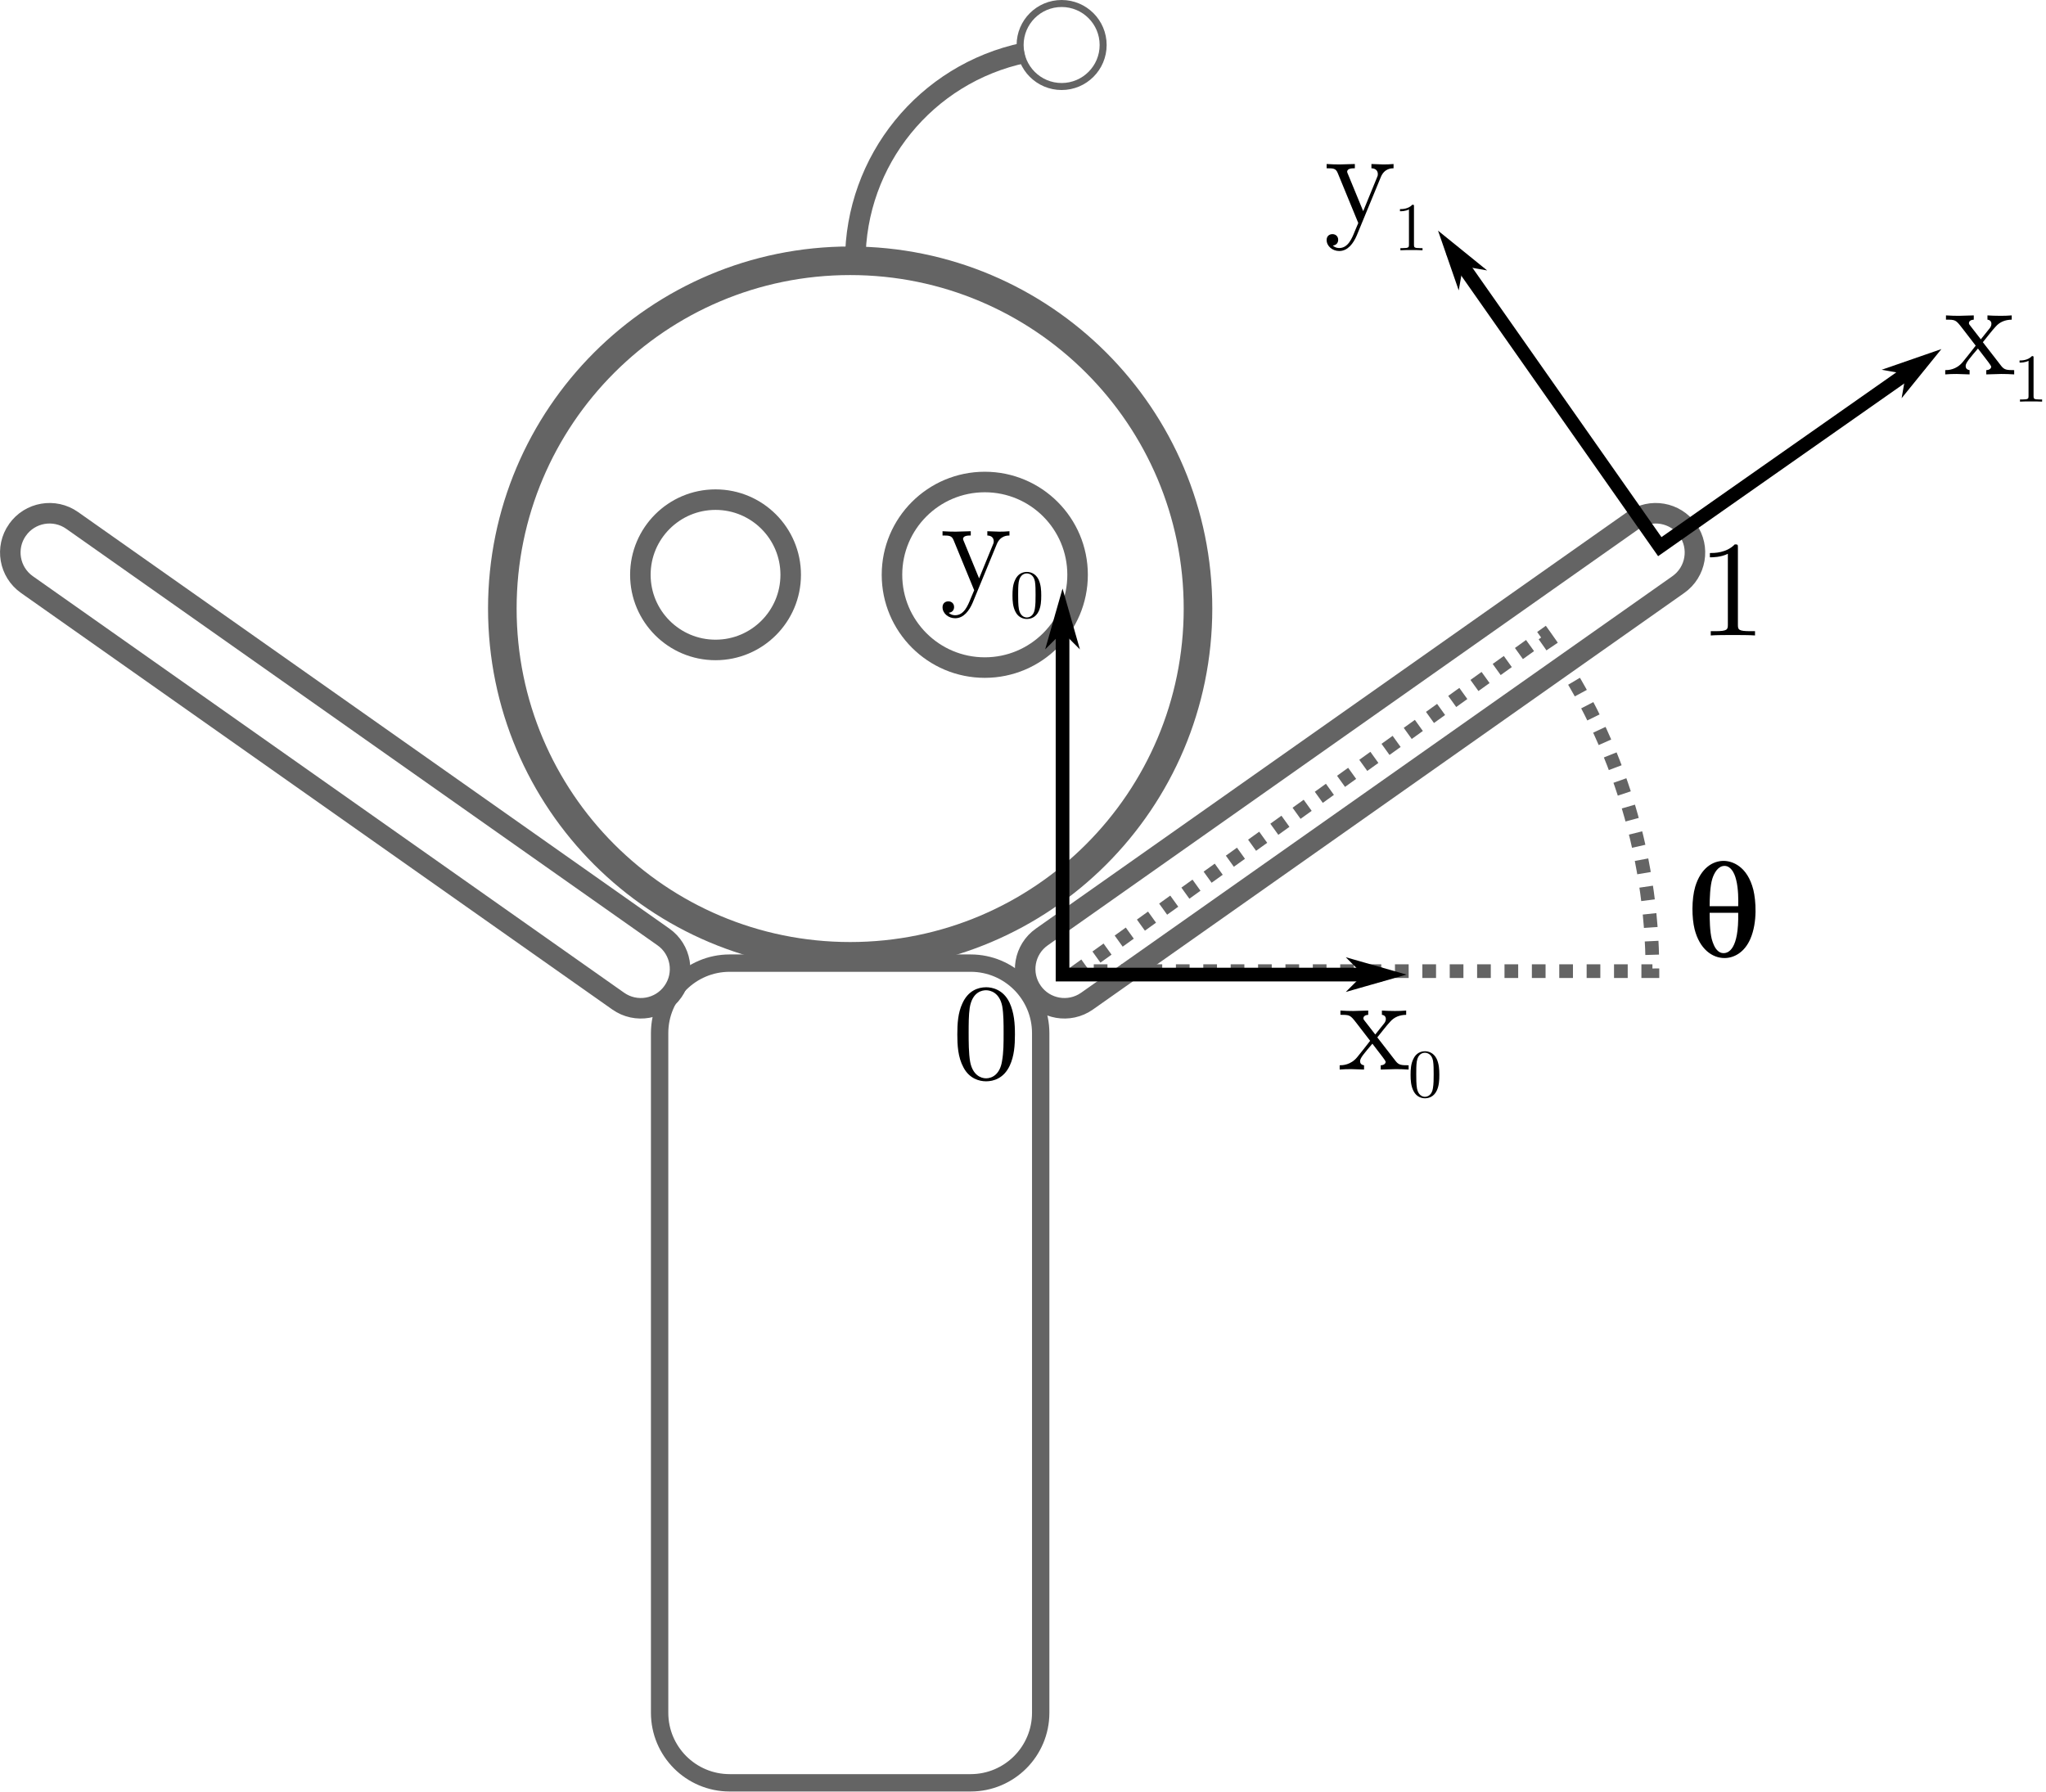
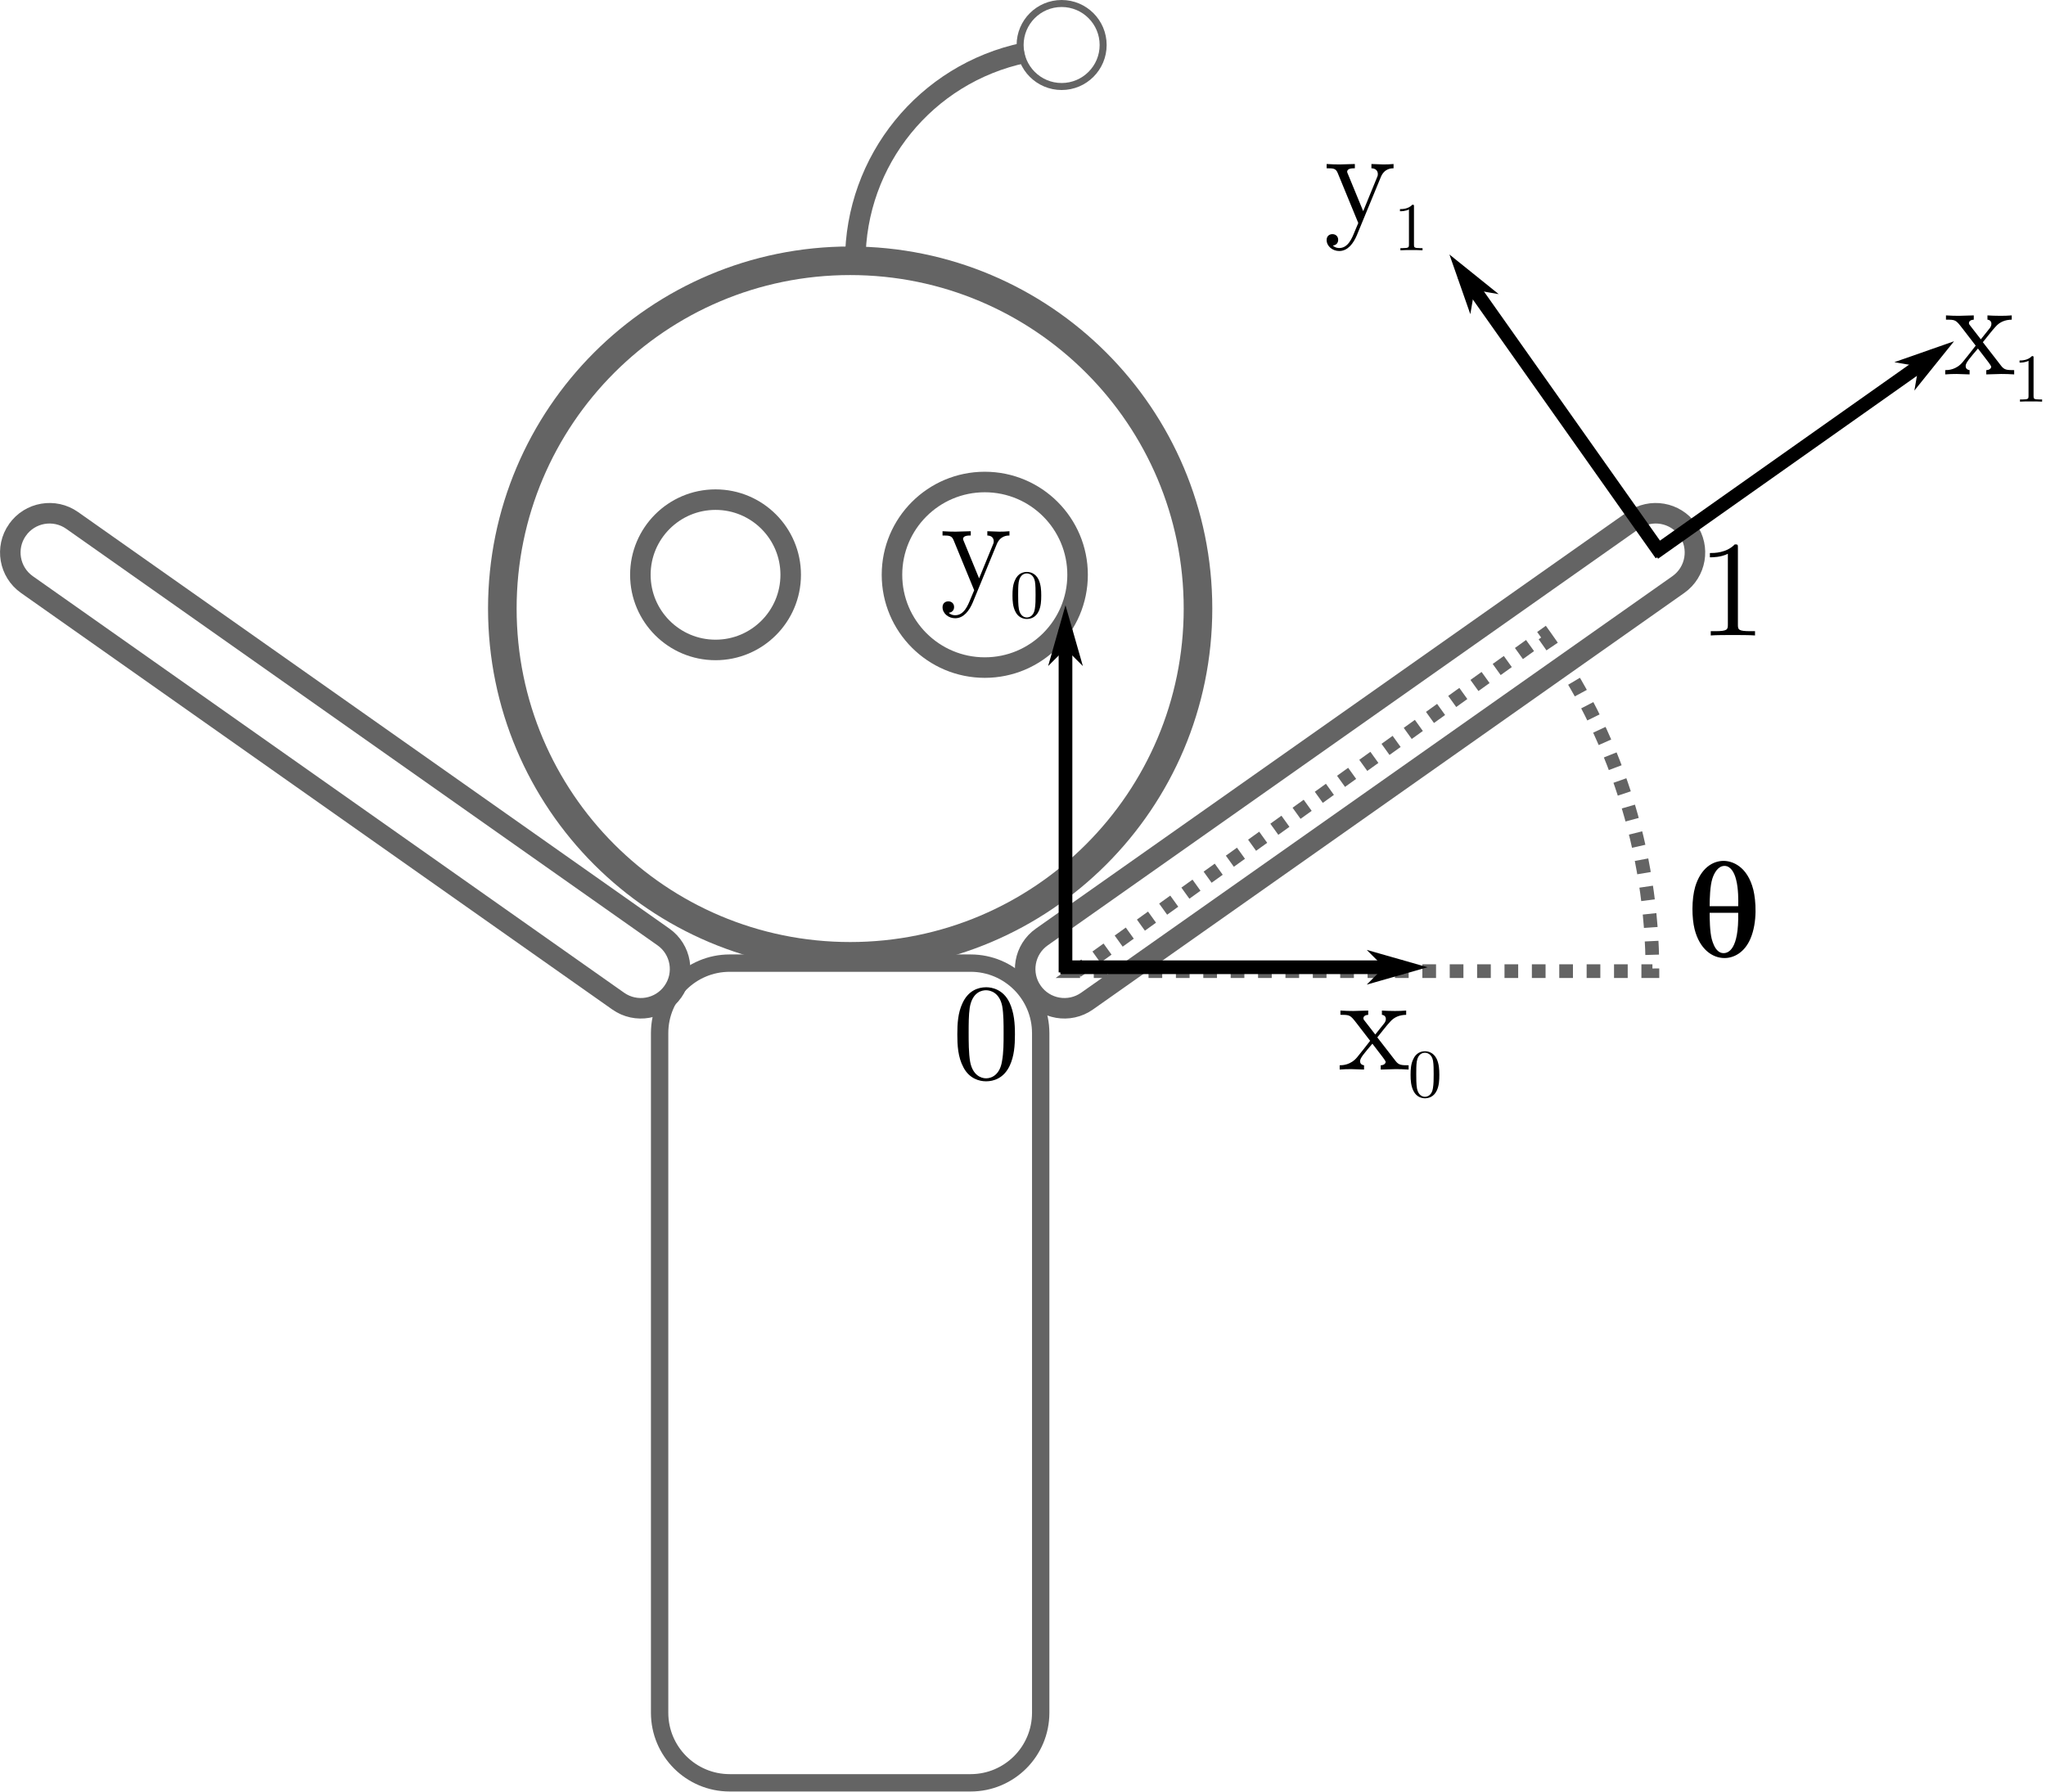
<svg xmlns="http://www.w3.org/2000/svg" width="299.03" height="261.878" id="svg2" version="1.1">
  <defs id="defs4">
    <marker orient="auto" refY="0" refX="0" id="Arrow1Sstart" style="overflow:visible">
      <path id="path4280" d="M 0,0 5,-5 -12.5,0 5,5 0,0 z" style="fill-rule:evenodd;stroke:#000000;stroke-width:1pt;marker-start:none" transform="matrix(0.2,0,0,0.2,1.2,0)" />
    </marker>
    <marker orient="auto" refY="0" refX="0" id="Arrow1Send" style="overflow:visible">
      <path id="path4283" d="M 0,0 5,-5 -12.5,0 5,5 0,0 z" style="fill-rule:evenodd;stroke:#000000;stroke-width:1pt;marker-start:none" transform="matrix(-0.2,0,0,-0.2,-1.2,0)" />
+     </marker>
+     <marker orient="auto" refY="0" refX="0" id="Arrow1Send-7" style="overflow:visible">
+       <path id="path4283-9" d="M 0,0 5,-5 -12.5,0 5,5 0,0 z" style="fill-rule:evenodd;stroke:#000000;stroke-width:1pt;marker-start:none" transform="matrix(-0.2,0,0,-0.2,-1.2,0)" />
+     </marker>
+     <marker orient="auto" refY="0" refX="0" id="marker2852" style="overflow:visible">
+       <path id="path2854" d="M 0,0 5,-5 -12.5,0 5,5 0,0 z" style="fill-rule:evenodd;stroke:#000000;stroke-width:1pt;marker-start:none" transform="matrix(-0.2,0,0,-0.2,-1.2,0)" />
+     </marker>
+     <marker orient="auto" refY="0" refX="0" id="Arrow1Send-8" style="overflow:visible">
+       <path id="path4283-0" d="M 0,0 5,-5 -12.5,0 5,5 0,0 z" style="fill-rule:evenodd;stroke:#000000;stroke-width:1pt;marker-start:none" transform="matrix(-0.2,0,0,-0.2,-1.2,0)" />
+     </marker>
+     <marker orient="auto" refY="0" refX="0" id="marker2852-2" style="overflow:visible">
+       <path id="path2854-4" d="M 0,0 5,-5 -12.5,0 5,5 0,0 z" style="fill-rule:evenodd;stroke:#000000;stroke-width:1pt;marker-start:none" transform="matrix(-0.2,0,0,-0.2,-1.2,0)" />
    </marker>
  </defs>
  <g id="layer1" transform="translate(-182.2839,-285.9749)">
    <rect style="fill:none;stroke:#646464;stroke-width:2.538;stroke-linecap:butt;stroke-miterlimit:4;stroke-opacity:1;stroke-dasharray:none;stroke-dashoffset:0" id="rect2816" width="55.697" height="119.821" x="278.689" y="426.762" ry="10.244" />
    <path style="fill:none;stroke:#646464;stroke-width:3;stroke-linecap:butt;stroke-miterlimit:4;stroke-opacity:1;stroke-dasharray:none;stroke-dashoffset:0" id="path3590" d="m 365.698,414.612 c 0,20.162 -16.344,36.506 -36.506,36.506 -20.162,0 -36.506,-16.344 -36.506,-36.506 0,-20.162 16.344,-36.506 36.506,-36.506 20.162,0 36.506,16.344 36.506,36.506 z" transform="matrix(1.392566,0,0,1.392566,-151.8834,-202.4433)" />
    <path style="fill:none;stroke:#646464;stroke-width:3;stroke-linecap:butt;stroke-miterlimit:4;stroke-opacity:1;stroke-dasharray:none;stroke-dashoffset:0" id="path3592" d="m 338.398,281.602 c 0,-14.711 10.305,-27.412 24.701,-30.442" transform="translate(-31.10975,42.53782)" />
    <path style="fill:none;stroke:#646464;stroke-width:3;stroke-linecap:butt;stroke-miterlimit:4;stroke-opacity:1;stroke-dasharray:none;stroke-dashoffset:0" id="path3594" d="m 395.538,280.332 c 0,9.818 -7.959,17.777 -17.777,17.777 -9.818,0 -17.777,-7.959 -17.777,-17.777 0,-9.818 7.959,-17.777 17.777,-17.777 9.818,0 17.777,7.959 17.777,17.777 z" transform="matrix(0.3412949,0,0,0.3412949,208.5176,196.8781)" />
    <path style="fill:none;stroke:#646464;stroke-width:3;stroke-linecap:butt;stroke-miterlimit:4;stroke-opacity:1;stroke-dasharray:none;stroke-dashoffset:0" id="path3596" d="m 291.012,370.485 c 0,6.068 -4.919,10.986 -10.986,10.986 -6.068,0 -10.986,-4.919 -10.986,-10.986 0,-6.068 4.919,-10.986 10.986,-10.986 6.068,0 10.986,4.919 10.986,10.986 z" transform="translate(6.835862,-0.4882759)" />
    <path d="m 291.012,370.485 c 0,6.068 -4.919,10.986 -10.986,10.986 -6.068,0 -10.986,-4.919 -10.986,-10.986 0,-6.068 4.919,-10.986 10.986,-10.986 6.068,0 10.986,4.919 10.986,10.986 z" id="path3598" style="fill:none;stroke:#646464;stroke-width:2.43;stroke-linecap:butt;stroke-miterlimit:4;stroke-opacity:1;stroke-dasharray:none;stroke-dashoffset:0" transform="matrix(1.234631,0,0,1.234631,-19.51526,-87.41563)" />
    <rect style="fill:none;stroke:#646464;stroke-width:3;stroke-linecap:butt;stroke-miterlimit:4;stroke-opacity:1;stroke-dasharray:none;stroke-dashoffset:0" id="rect3625" width="117.187" height="11.473" x="24.147" y="538.429" ry="5.736" transform="matrix(0.8174688,-0.5759729,0.5759729,0.8174688,0,0)" />
    <path style="fill:none;stroke:#646464;stroke-width:0.96;stroke-linecap:butt;stroke-miterlimit:4;stroke-opacity:1;stroke-dasharray:0.96, 0.96;stroke-dashoffset:0" id="path3629" d="m 407.076,364.411 c 4.932,6.863 7.584,15.101 7.584,23.552 l -40.36,0 z" transform="matrix(2.084353,0,0,2.084353,-440.5063,-380.7151)" />
    <text xml:space="preserve" style="font-size:20px;font-style:normal;font-variant:normal;font-weight:normal;font-stretch:normal;fill:#000000;fill-opacity:1;stroke:none;font-family:Cambria Math;-inkscape-font-specification:Cambria Math" x="428.592" y="425.864" id="text5377">
      <tspan id="tspan5379" x="428.592" y="425.864">𝛉</tspan>
      <tspan x="428.592" y="450.864" id="tspan5381" />
    </text>
-     <path style="fill:none;stroke:#000000;stroke-width:2;stroke-linecap:butt;stroke-linejoin:miter;stroke-miterlimit:4;stroke-opacity:1;stroke-dasharray:none;marker-start:url(#Arrow1Sstart);marker-end:url(#Arrow1Send)" d="m 337.578,375.583 c 0,0 0,0 0,52.857 l 46.711,0" id="path3753" />
    <text xml:space="preserve" style="font-size:20px;font-style:normal;font-variant:normal;font-weight:normal;font-stretch:normal;fill:#000000;fill-opacity:1;stroke:none;font-family:Cambria Math;-inkscape-font-specification:Cambria Math" x="321.419" y="443.601" id="text5108">
      <tspan id="tspan5110" x="321.419" y="443.601">0</tspan>
    </text>
-     <path id="path5491" d="m 394.508,322.614 c 0,0 0,0 30.36,43.268 l 38.237,-26.83" style="fill:none;stroke:#000000;stroke-width:2;stroke-linecap:butt;stroke-linejoin:miter;stroke-miterlimit:4;stroke-opacity:1;stroke-dasharray:none;marker-start:url(#Arrow1Sstart);marker-end:url(#Arrow1Send)" />
    <text id="text5501" y="378.861" x="430.411" style="font-size:20px;font-style:normal;font-variant:normal;font-weight:normal;font-stretch:normal;fill:#000000;fill-opacity:1;stroke:none;font-family:Cambria Math;-inkscape-font-specification:Cambria Math" xml:space="preserve">
      <tspan y="378.861" x="430.411" id="tspan5503">1</tspan>
    </text>
    <rect transform="matrix(-0.8174688,-0.5759729,-0.5759729,0.8174688,0,0)" ry="5.736" y="184.899" x="-477.613" height="11.473" width="117.187" id="rect6365" style="fill:none;stroke:#646464;stroke-width:3;stroke-linecap:butt;stroke-miterlimit:4;stroke-opacity:1;stroke-dasharray:none;stroke-dashoffset:0" />
    <text xml:space="preserve" style="font-size:20px;font-style:normal;font-variant:normal;font-weight:normal;font-stretch:normal;fill:#000000;fill-opacity:1;stroke:none;font-family:Cambria Math;-inkscape-font-specification:Cambria Math" x="466.353" y="340.702" id="text5015">
      <tspan id="tspan5017" x="466.353" y="340.702">x</tspan>
    </text>
    <text xml:space="preserve" style="font-size:20px;font-style:normal;font-variant:normal;font-weight:normal;font-stretch:normal;fill:#000000;fill-opacity:1;stroke:none;font-family:Cambria Math;-inkscape-font-specification:Cambria Math" x="476.558" y="344.684" id="text5019">
      <tspan id="tspan5021" x="476.558" y="344.684" style="font-size:10px">1</tspan>
    </text>
    <flowRoot xml:space="preserve" id="flowRoot5432" style="font-size:10px;font-style:normal;font-variant:normal;font-weight:normal;font-stretch:normal;fill:#000000;fill-opacity:1;stroke:none;font-family:Cambria Math;-inkscape-font-specification:Cambria Math" transform="translate(182.2839,285.9749)">
      <flowRegion id="flowRegion5434">
        <rect id="rect5436" width="40.155" height="39.335" x="272.889" y="29.553" />
      </flowRegion>
      <flowPara id="flowPara5438" />
    </flowRoot>
    <text id="text5440" y="318.575" x="375.8" style="font-size:20px;font-style:normal;font-variant:normal;font-weight:normal;font-stretch:normal;fill:#000000;fill-opacity:1;stroke:none;font-family:Cambria Math;-inkscape-font-specification:Cambria Math" xml:space="preserve">
      <tspan y="318.575" x="375.8" id="tspan5442">y</tspan>
    </text>
    <text id="text5444" y="322.558" x="386.004" style="font-size:20px;font-style:normal;font-variant:normal;font-weight:normal;font-stretch:normal;fill:#000000;fill-opacity:1;stroke:none;font-family:Cambria Math;-inkscape-font-specification:Cambria Math" xml:space="preserve">
      <tspan style="font-size:10px" y="322.558" x="386.004" id="tspan5446">1</tspan>
    </text>
    <flowRoot xml:space="preserve" id="flowRoot5448" style="font-size:10px;font-style:normal;font-variant:normal;font-weight:normal;font-stretch:normal;fill:#000000;fill-opacity:1;stroke:none;font-family:Cambria Math;-inkscape-font-specification:Cambria Math" transform="translate(182.2839,285.9749)">
      <flowRegion id="flowRegion5450">
        <rect id="rect5452" width="35.648" height="33.599" x="183.155" y="15.622" />
      </flowRegion>
      <flowPara id="flowPara5454" />
    </flowRoot>
    <flowRoot xml:space="preserve" id="flowRoot5456" style="font-size:10px;font-style:normal;font-variant:normal;font-weight:normal;font-stretch:normal;fill:#000000;fill-opacity:1;stroke:none;font-family:Cambria Math;-inkscape-font-specification:Cambria Math" transform="translate(182.2839,285.9749)">
      <flowRegion id="flowRegion5458">
        <rect id="rect5460" width="27.043" height="29.502" x="187.663" y="17.261" />
      </flowRegion>
      <flowPara id="flowPara5462" />
    </flowRoot>
    <flowRoot xml:space="preserve" id="flowRoot5464" style="font-size:10px;font-style:normal;font-variant:normal;font-weight:normal;font-stretch:normal;fill:#000000;fill-opacity:1;stroke:none;font-family:Cambria Math;-inkscape-font-specification:Cambria Math" transform="translate(182.2839,285.9749)">
      <flowRegion id="flowRegion5466">
        <rect id="rect5468" width="24.175" height="29.502" x="183.975" y="12.344" />
      </flowRegion>
      <flowPara id="flowPara5470" />
    </flowRoot>
    <flowRoot xml:space="preserve" id="flowRoot5472" style="font-size:10px;font-style:normal;font-variant:normal;font-weight:normal;font-stretch:normal;fill:#000000;fill-opacity:1;stroke:none;font-family:Cambria Math;-inkscape-font-specification:Cambria Math" transform="translate(182.2839,285.9749)">
      <flowRegion id="flowRegion5474">
        <rect id="rect5476" width="34.009" height="34.009" x="188.892" y="16.851" />
      </flowRegion>
      <flowPara id="flowPara5478" />
    </flowRoot>
    <text xml:space="preserve" style="font-size:20px;font-style:normal;font-variant:normal;font-weight:normal;font-stretch:normal;fill:#000000;fill-opacity:1;stroke:none;font-family:Cambria Math;-inkscape-font-specification:Cambria Math" x="319.665" y="372.252" id="text5495">
      <tspan id="tspan5497" x="319.665" y="372.252">y</tspan>
    </text>
    <text xml:space="preserve" style="font-size:20px;font-style:normal;font-variant:normal;font-weight:normal;font-stretch:normal;fill:#000000;fill-opacity:1;stroke:none;font-family:Cambria Math;-inkscape-font-specification:Cambria Math" x="329.87" y="376.234" id="text5499">
      <tspan id="tspan5501" x="329.87" y="376.234" style="font-size:10px">0</tspan>
    </text>
    <text id="text5507" y="376.234" x="329.87" style="font-size:20px;font-style:normal;font-variant:normal;font-weight:normal;font-stretch:normal;fill:#000000;fill-opacity:1;stroke:none;font-family:Cambria Math;-inkscape-font-specification:Cambria Math" xml:space="preserve">
      <tspan style="font-size:10px" y="376.234" x="329.87" id="tspan5509" />
    </text>
    <text id="text5525" y="446.3" x="388.053" style="font-size:20px;font-style:normal;font-variant:normal;font-weight:normal;font-stretch:normal;fill:#000000;fill-opacity:1;stroke:none;font-family:Cambria Math;-inkscape-font-specification:Cambria Math" xml:space="preserve">
      <tspan style="font-size:10px" y="446.3" x="388.053" id="tspan5527">0</tspan>
    </text>
    <text xml:space="preserve" style="font-size:20px;font-style:normal;font-variant:normal;font-weight:normal;font-stretch:normal;fill:#000000;fill-opacity:1;stroke:none;font-family:Cambria Math;-inkscape-font-specification:Cambria Math" x="377.849" y="442.318" id="text5529">
      <tspan id="tspan5531" x="377.849" y="442.318">x</tspan>
    </text>
+     <g transform="translate(2.456452,-4.066604)" id="g2834">
+       <path transform="translate(253.6117,285.9749)" id="path2841" d="m 81.189,145.457 50.095,0" style="fill:none;stroke:#000000;stroke-width:2;stroke-linecap:butt;stroke-linejoin:miter;stroke-miterlimit:4;stroke-opacity:1;stroke-dasharray:none;marker-end:url(#Arrow1Send)" />
+       <path style="fill:none;stroke:#000000;stroke-width:2;stroke-linecap:butt;stroke-linejoin:miter;stroke-miterlimit:4;stroke-opacity:1;stroke-dasharray:none;marker-end:url(#Arrow1Send)" d="m 335.553,432.184 0,-50.095" id="path3821" />
+     </g>
+     <g transform="matrix(0.8167471,-0.5769958,0.5769958,0.8167471,-98.34194,207.636)" id="g2834-8">
+       <path transform="translate(253.6117,285.9749)" id="path2841-3" d="m 81.189,145.457 50.095,0" style="fill:none;stroke:#000000;stroke-width:2;stroke-linecap:butt;stroke-linejoin:miter;stroke-miterlimit:4;stroke-opacity:1;stroke-dasharray:none;marker-end:url(#Arrow1Send)" />
+       <path style="fill:none;stroke:#000000;stroke-width:2;stroke-linecap:butt;stroke-linejoin:miter;stroke-miterlimit:4;stroke-opacity:1;stroke-dasharray:none;marker-end:url(#Arrow1Send)" d="m 335.553,432.184 0,-50.095" id="path3821-9" />
+     </g>
  </g>
</svg>
